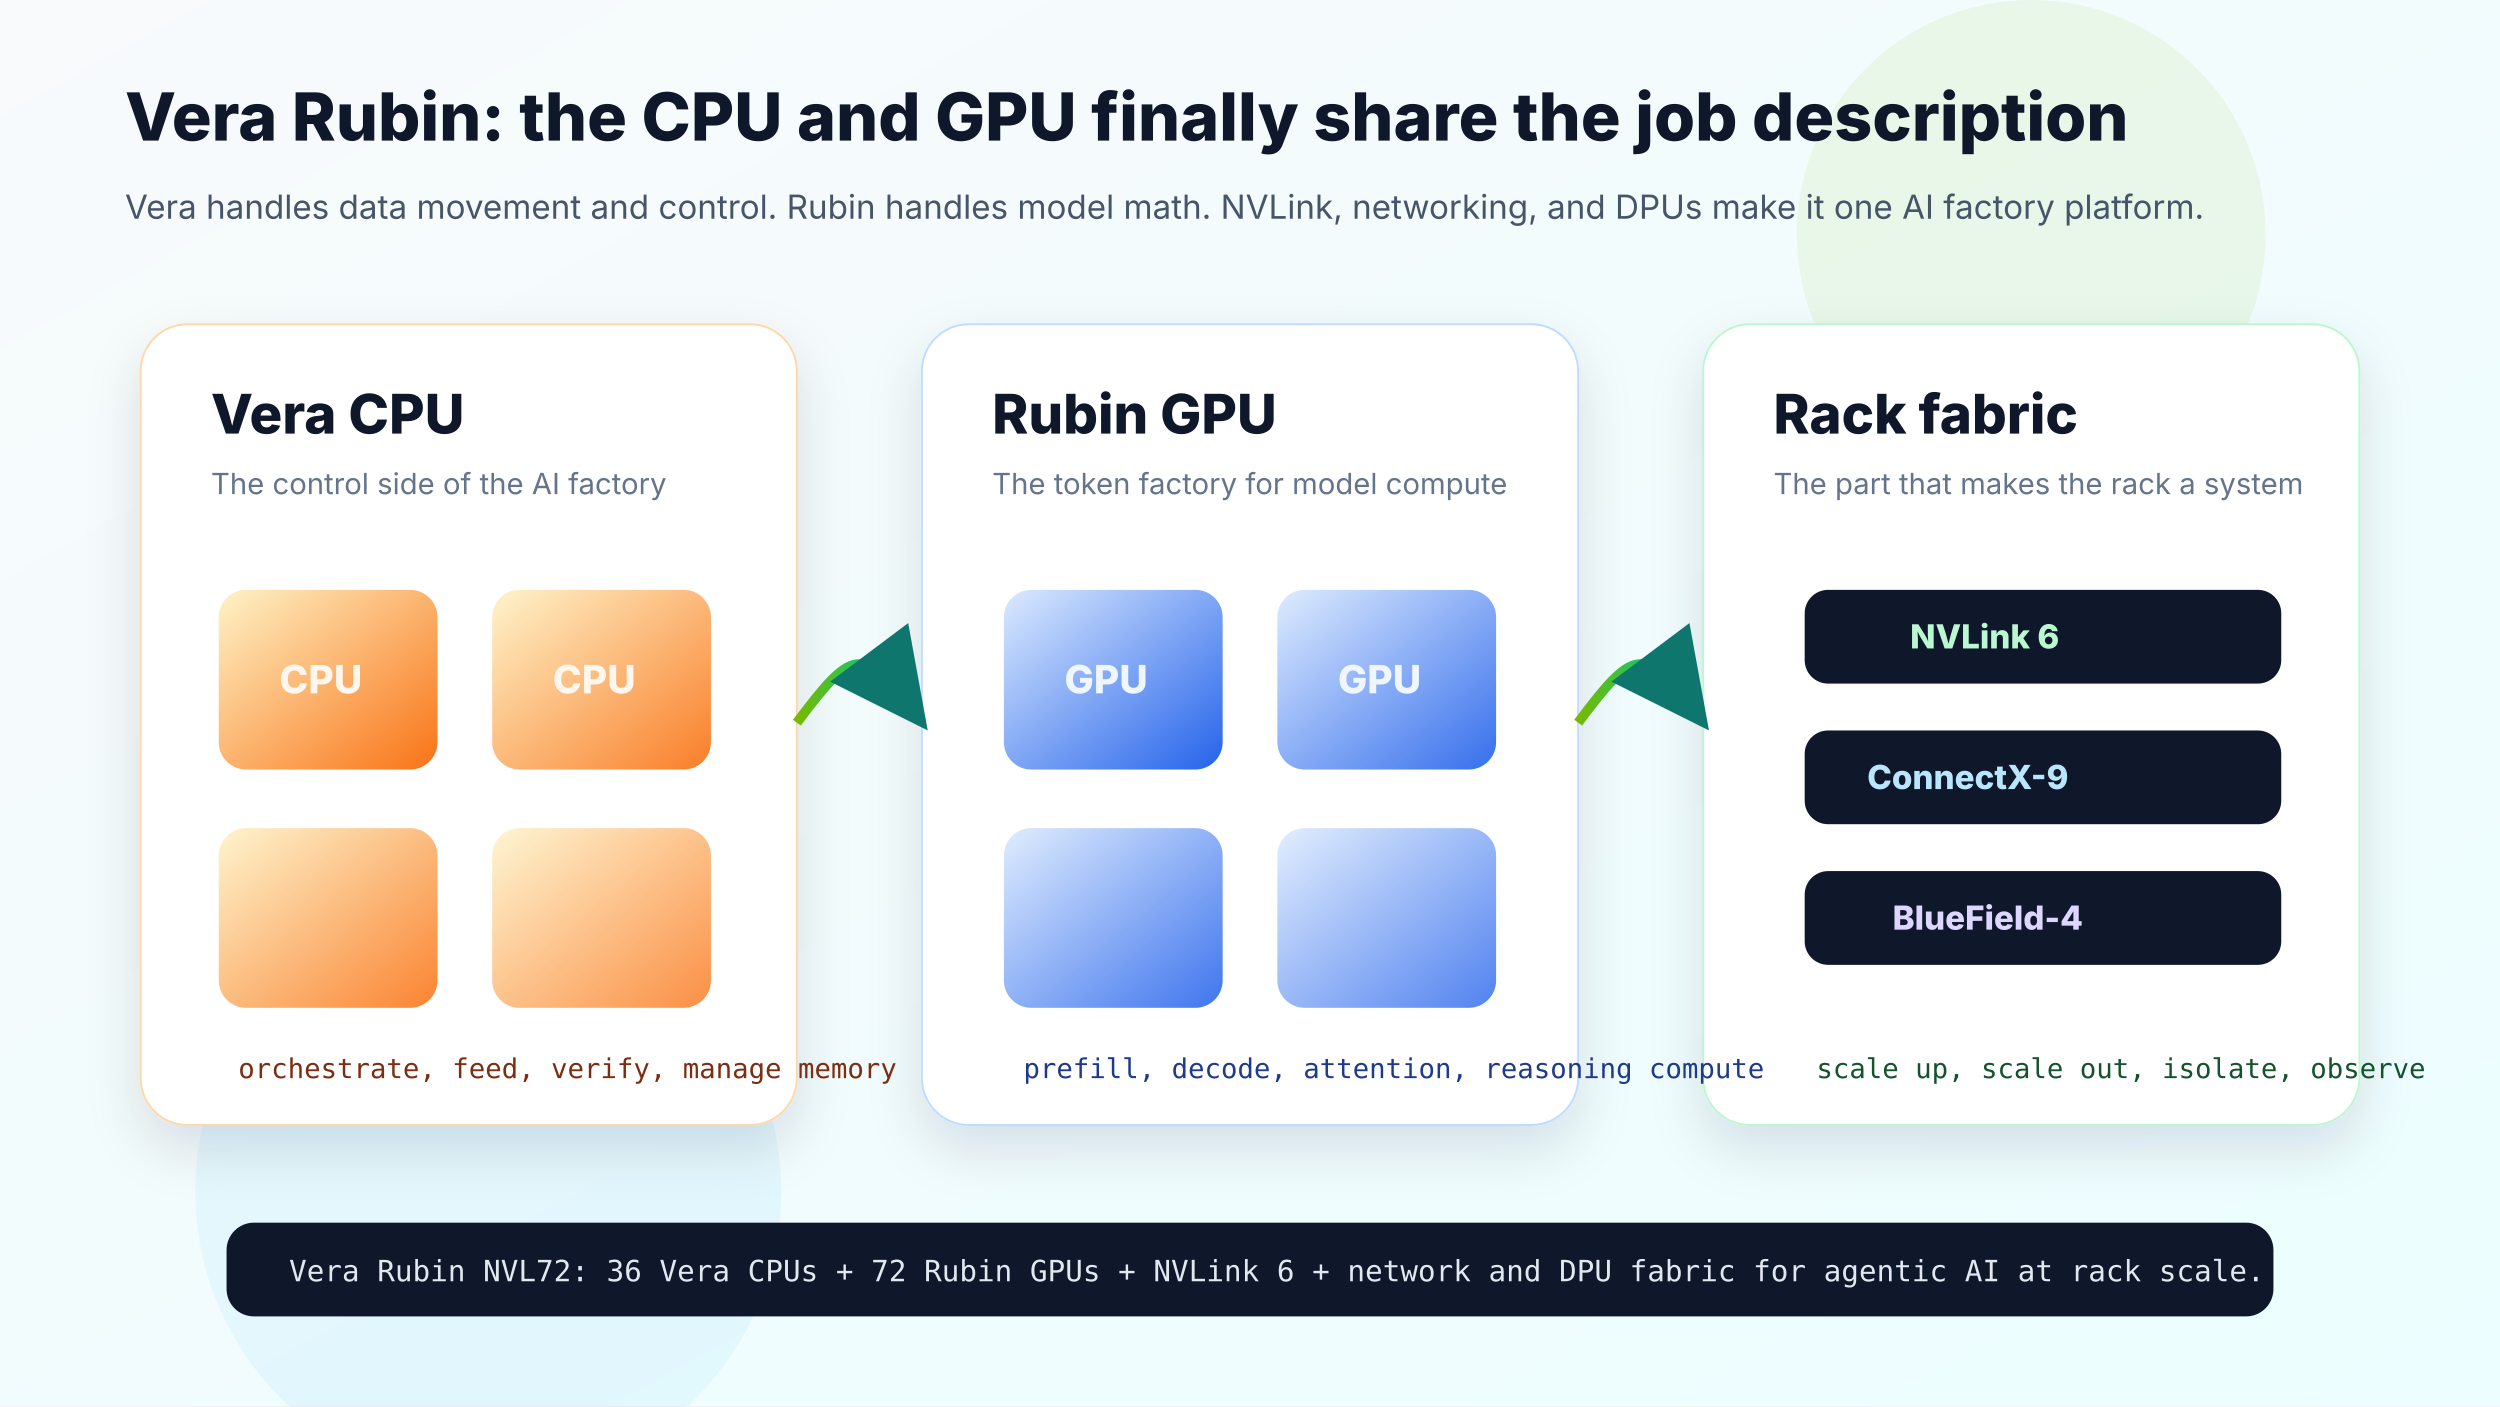
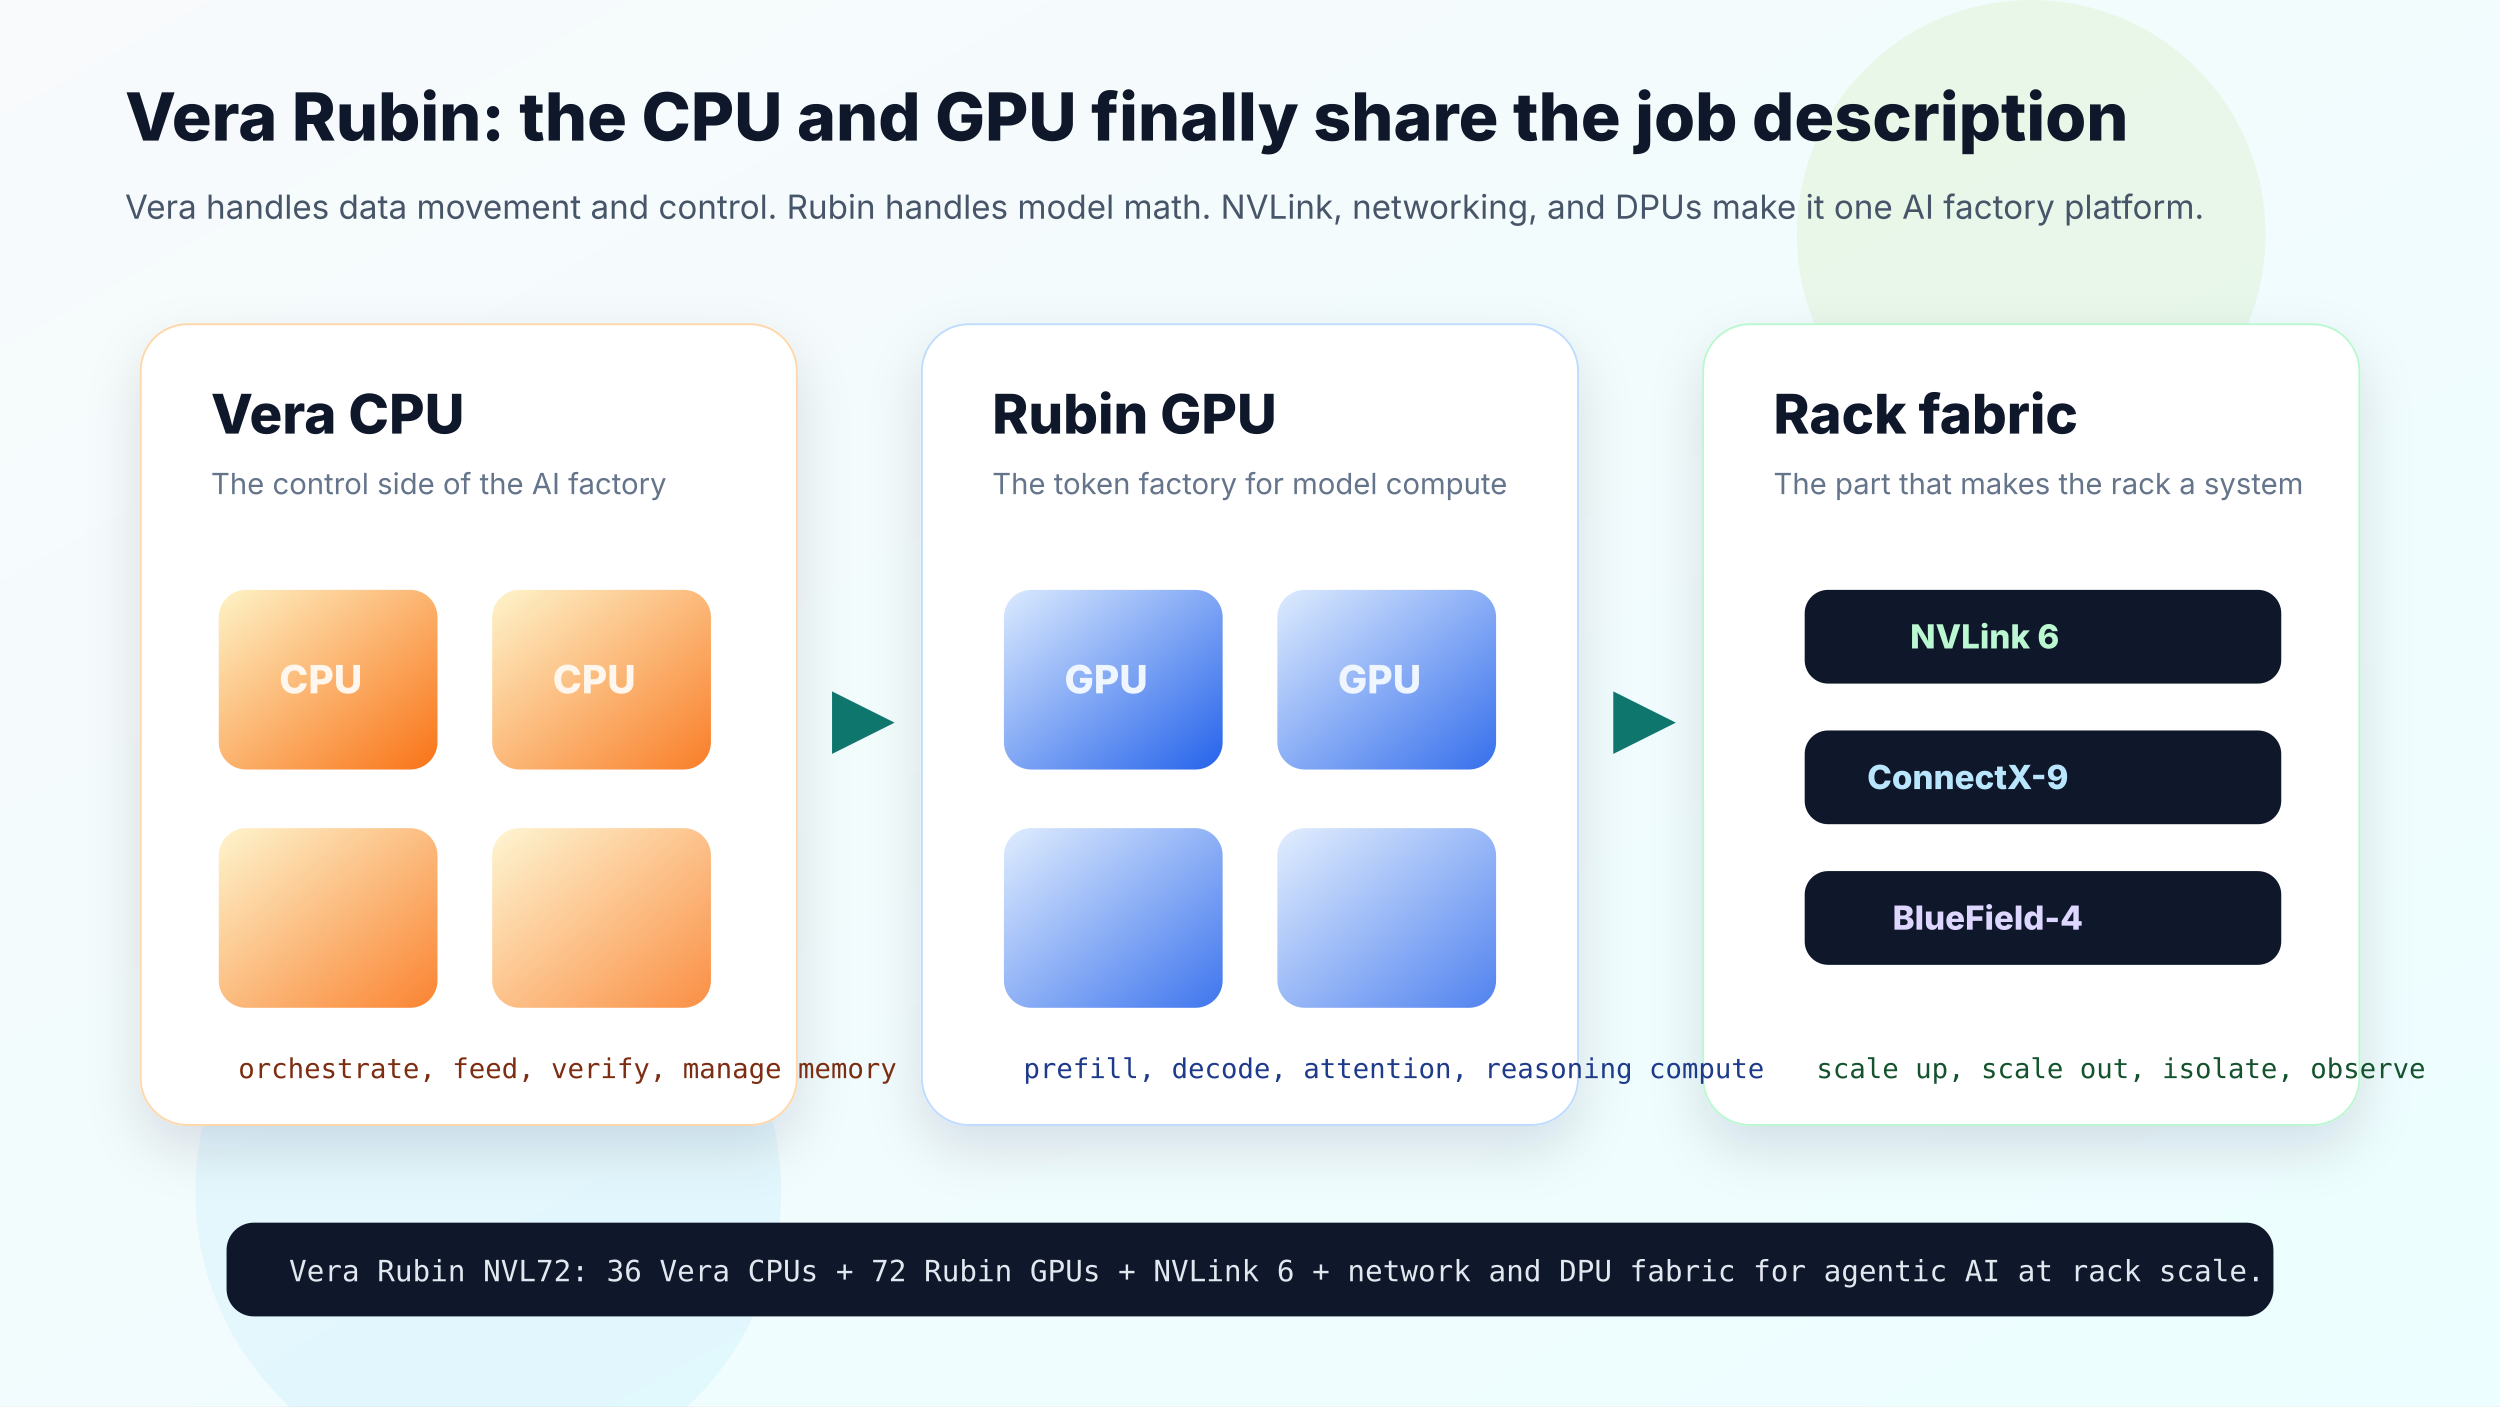
<svg xmlns="http://www.w3.org/2000/svg" viewBox="0 0 1280 720" role="img" aria-labelledby="title desc">
  <defs>
    <linearGradient id="bg" x1="0" y1="0" x2="1" y2="1">
      <stop offset="0" stop-color="#f8fafc" />
      <stop offset="1" stop-color="#ecfeff" />
    </linearGradient>
    <linearGradient id="vera" x1="0" y1="0" x2="1" y2="1">
      <stop offset="0" stop-color="#fef3c7" />
      <stop offset="1" stop-color="#f97316" />
    </linearGradient>
    <linearGradient id="rubin" x1="0" y1="0" x2="1" y2="1">
      <stop offset="0" stop-color="#dbeafe" />
      <stop offset="1" stop-color="#2563eb" />
    </linearGradient>
    <linearGradient id="fabric" x1="0" y1="0" x2="1" y2="0">
      <stop offset="0" stop-color="#76B900" />
      <stop offset="0.5" stop-color="#22c55e" />
      <stop offset="1" stop-color="#06b6d4" />
    </linearGradient>
-     <marker id="arrow" markerWidth="12" markerHeight="12" refX="10" refY="6" orient="auto">
-       <path d="M1 1 L11 6 L1 11 Z" fill="#0f766e" />
+     <marker id="arrow" markerWidth="10" markerHeight="10" refX="9" refY="5" orient="auto">
+       <path d="M1 1 L9 5 L1 9 Z" fill="#0f766e" />
    </marker>
    <filter id="soft" x="-20%" y="-20%" width="140%" height="140%">
      <feDropShadow dx="0" dy="12" stdDeviation="14" flood-color="#0f172a" flood-opacity="0.12" />
    </filter>
  </defs>
  <rect width="1280" height="720" fill="url(#bg)" />
  <circle cx="1040" cy="120" r="120" fill="#76B900" opacity="0.08" />
  <circle cx="250" cy="610" r="150" fill="#38bdf8" opacity="0.08" />
  <text x="64" y="72" font-family="Inter, Arial, sans-serif" font-size="34" font-weight="800" fill="#0f172a">Vera Rubin: the CPU and GPU finally share the job description</text>
  <text x="64" y="112" font-family="Inter, Arial, sans-serif" font-size="17" fill="#475569">Vera handles data movement and control. Rubin handles model math. NVLink, networking, and DPUs make it one AI factory platform.</text>
  <g filter="url(#soft)">
    <rect x="72" y="166" width="336" height="410" rx="24" fill="#ffffff" stroke="#fed7aa" />
    <rect x="472" y="166" width="336" height="410" rx="24" fill="#ffffff" stroke="#bfdbfe" />
    <rect x="872" y="166" width="336" height="410" rx="24" fill="#ffffff" stroke="#bbf7d0" />
  </g>
  <g>
    <text x="108" y="222" font-family="Inter, Arial, sans-serif" font-size="28" font-weight="800" fill="#0f172a">Vera CPU</text>
    <text x="108" y="253" font-family="Inter, Arial, sans-serif" font-size="15" fill="#64748b">The control side of the AI factory</text>
    <rect x="112" y="302" width="112" height="92" rx="14" fill="url(#vera)" />
    <rect x="252" y="302" width="112" height="92" rx="14" fill="url(#vera)" opacity="0.92" />
    <rect x="112" y="424" width="112" height="92" rx="14" fill="url(#vera)" opacity="0.88" />
    <rect x="252" y="424" width="112" height="92" rx="14" fill="url(#vera)" opacity="0.8" />
    <text x="143" y="355" font-family="Inter, Arial, sans-serif" font-size="20" font-weight="800" fill="#fff7ed">CPU</text>
    <text x="283" y="355" font-family="Inter, Arial, sans-serif" font-size="20" font-weight="800" fill="#fff7ed">CPU</text>
    <text x="122" y="552" font-family="JetBrains Mono, Consolas, monospace" font-size="14" fill="#7c2d12">orchestrate, feed, verify, manage memory</text>
  </g>
  <g>
    <text x="508" y="222" font-family="Inter, Arial, sans-serif" font-size="28" font-weight="800" fill="#0f172a">Rubin GPU</text>
    <text x="508" y="253" font-family="Inter, Arial, sans-serif" font-size="15" fill="#64748b">The token factory for model compute</text>
    <rect x="514" y="302" width="112" height="92" rx="14" fill="url(#rubin)" />
    <rect x="654" y="302" width="112" height="92" rx="14" fill="url(#rubin)" opacity="0.92" />
    <rect x="514" y="424" width="112" height="92" rx="14" fill="url(#rubin)" opacity="0.88" />
    <rect x="654" y="424" width="112" height="92" rx="14" fill="url(#rubin)" opacity="0.8" />
    <text x="545" y="355" font-family="Inter, Arial, sans-serif" font-size="20" font-weight="800" fill="#eff6ff">GPU</text>
    <text x="685" y="355" font-family="Inter, Arial, sans-serif" font-size="20" font-weight="800" fill="#eff6ff">GPU</text>
    <text x="524" y="552" font-family="JetBrains Mono, Consolas, monospace" font-size="14" fill="#1e3a8a">prefill, decode, attention, reasoning compute</text>
  </g>
  <g>
    <text x="908" y="222" font-family="Inter, Arial, sans-serif" font-size="28" font-weight="800" fill="#0f172a">Rack fabric</text>
    <text x="908" y="253" font-family="Inter, Arial, sans-serif" font-size="15" fill="#64748b">The part that makes the rack a system</text>
    <rect x="924" y="302" width="244" height="48" rx="12" fill="#0f172a" />
    <text x="978" y="332" font-family="Inter, Arial, sans-serif" font-size="17" font-weight="800" fill="#bbf7d0">NVLink 6</text>
    <rect x="924" y="374" width="244" height="48" rx="12" fill="#0f172a" />
    <text x="956" y="404" font-family="Inter, Arial, sans-serif" font-size="17" font-weight="800" fill="#bae6fd">ConnectX-9</text>
    <rect x="924" y="446" width="244" height="48" rx="12" fill="#0f172a" />
    <text x="969" y="476" font-family="Inter, Arial, sans-serif" font-size="17" font-weight="800" fill="#ddd6fe">BlueField-4</text>
    <text x="930" y="552" font-family="JetBrains Mono, Consolas, monospace" font-size="14" fill="#14532d">scale up, scale out, isolate, observe</text>
  </g>
-   <path d="M408 370 C438 330 442 330 472 370" fill="none" stroke="url(#fabric)" stroke-width="5" marker-end="url(#arrow)" />
-   <path d="M808 370 C838 330 842 330 872 370" fill="none" stroke="url(#fabric)" stroke-width="5" marker-end="url(#arrow)" />
+   <path d="M420 370 H458" fill="none" stroke="url(#fabric)" stroke-width="4" stroke-linecap="round" marker-end="url(#arrow)" />
+   <path d="M820 370 H858" fill="none" stroke="url(#fabric)" stroke-width="4" stroke-linecap="round" marker-end="url(#arrow)" />
  <g>
    <rect x="116" y="626" width="1048" height="48" rx="14" fill="#0f172a" />
    <text x="148" y="656" font-family="JetBrains Mono, Consolas, monospace" font-size="15" fill="#e2e8f0">Vera Rubin NVL72: 36 Vera CPUs + 72 Rubin GPUs + NVLink 6 + network and DPU fabric for agentic AI at rack scale.</text>
  </g>
</svg>
